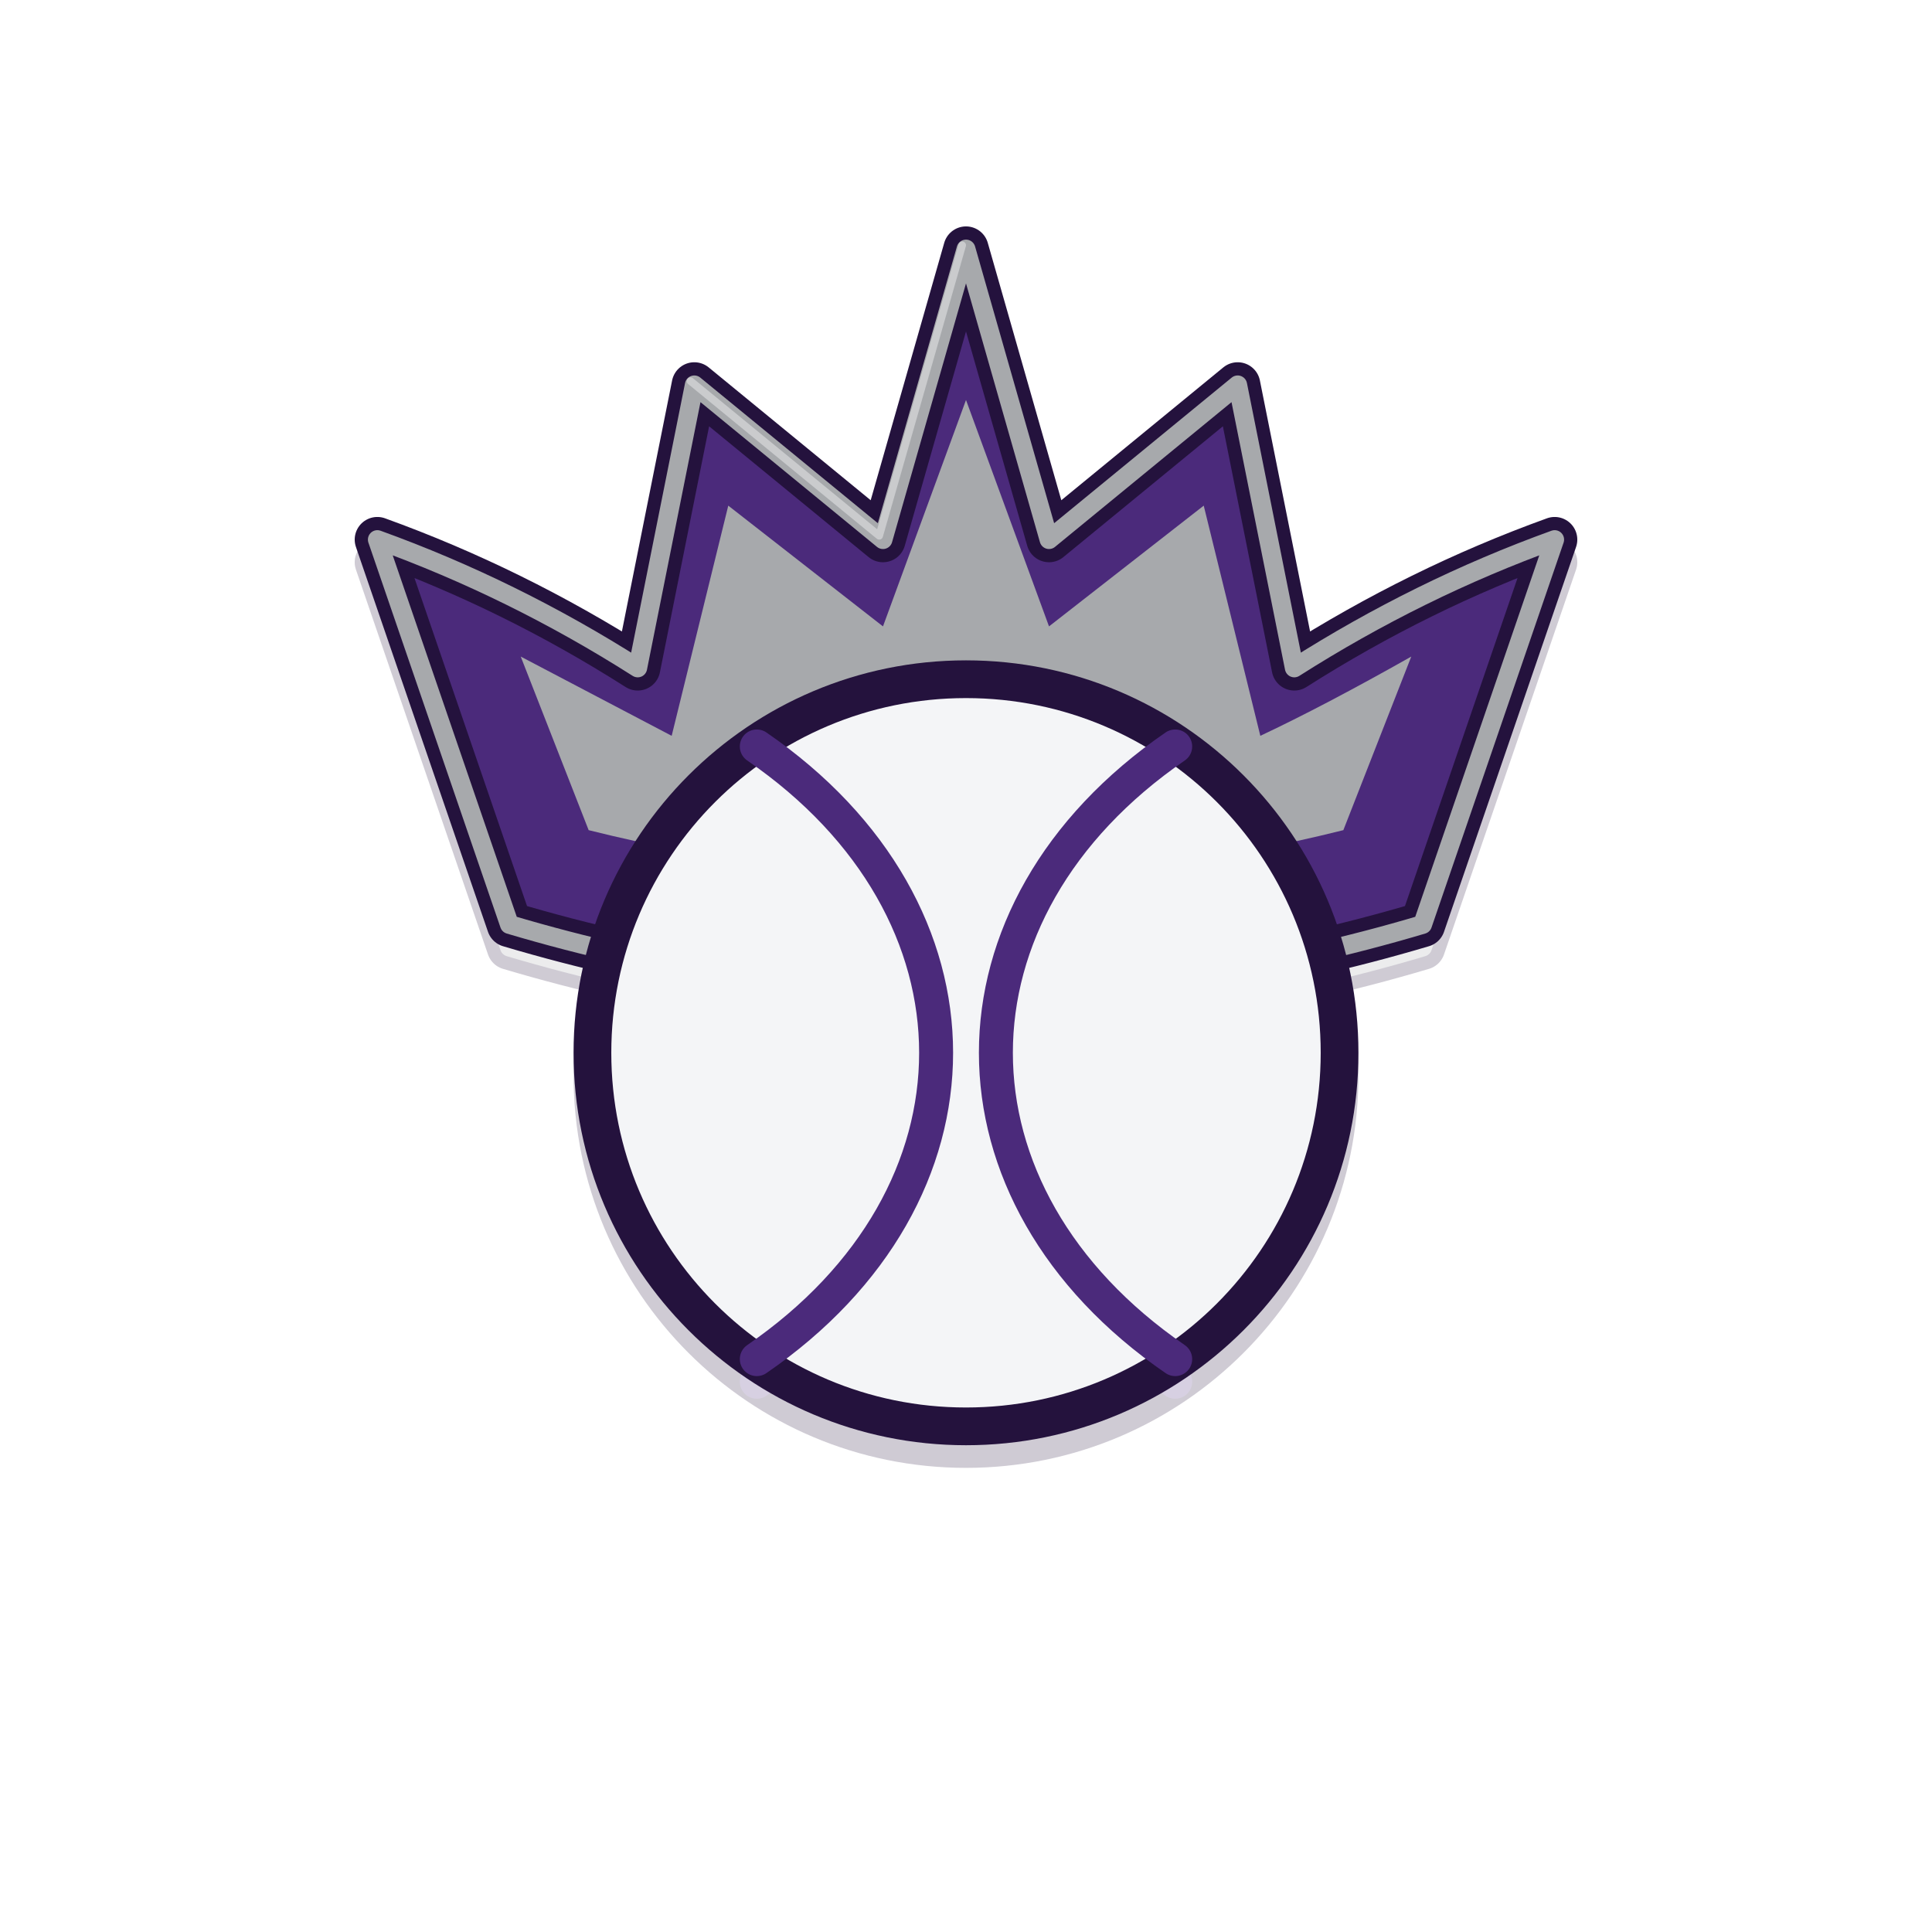
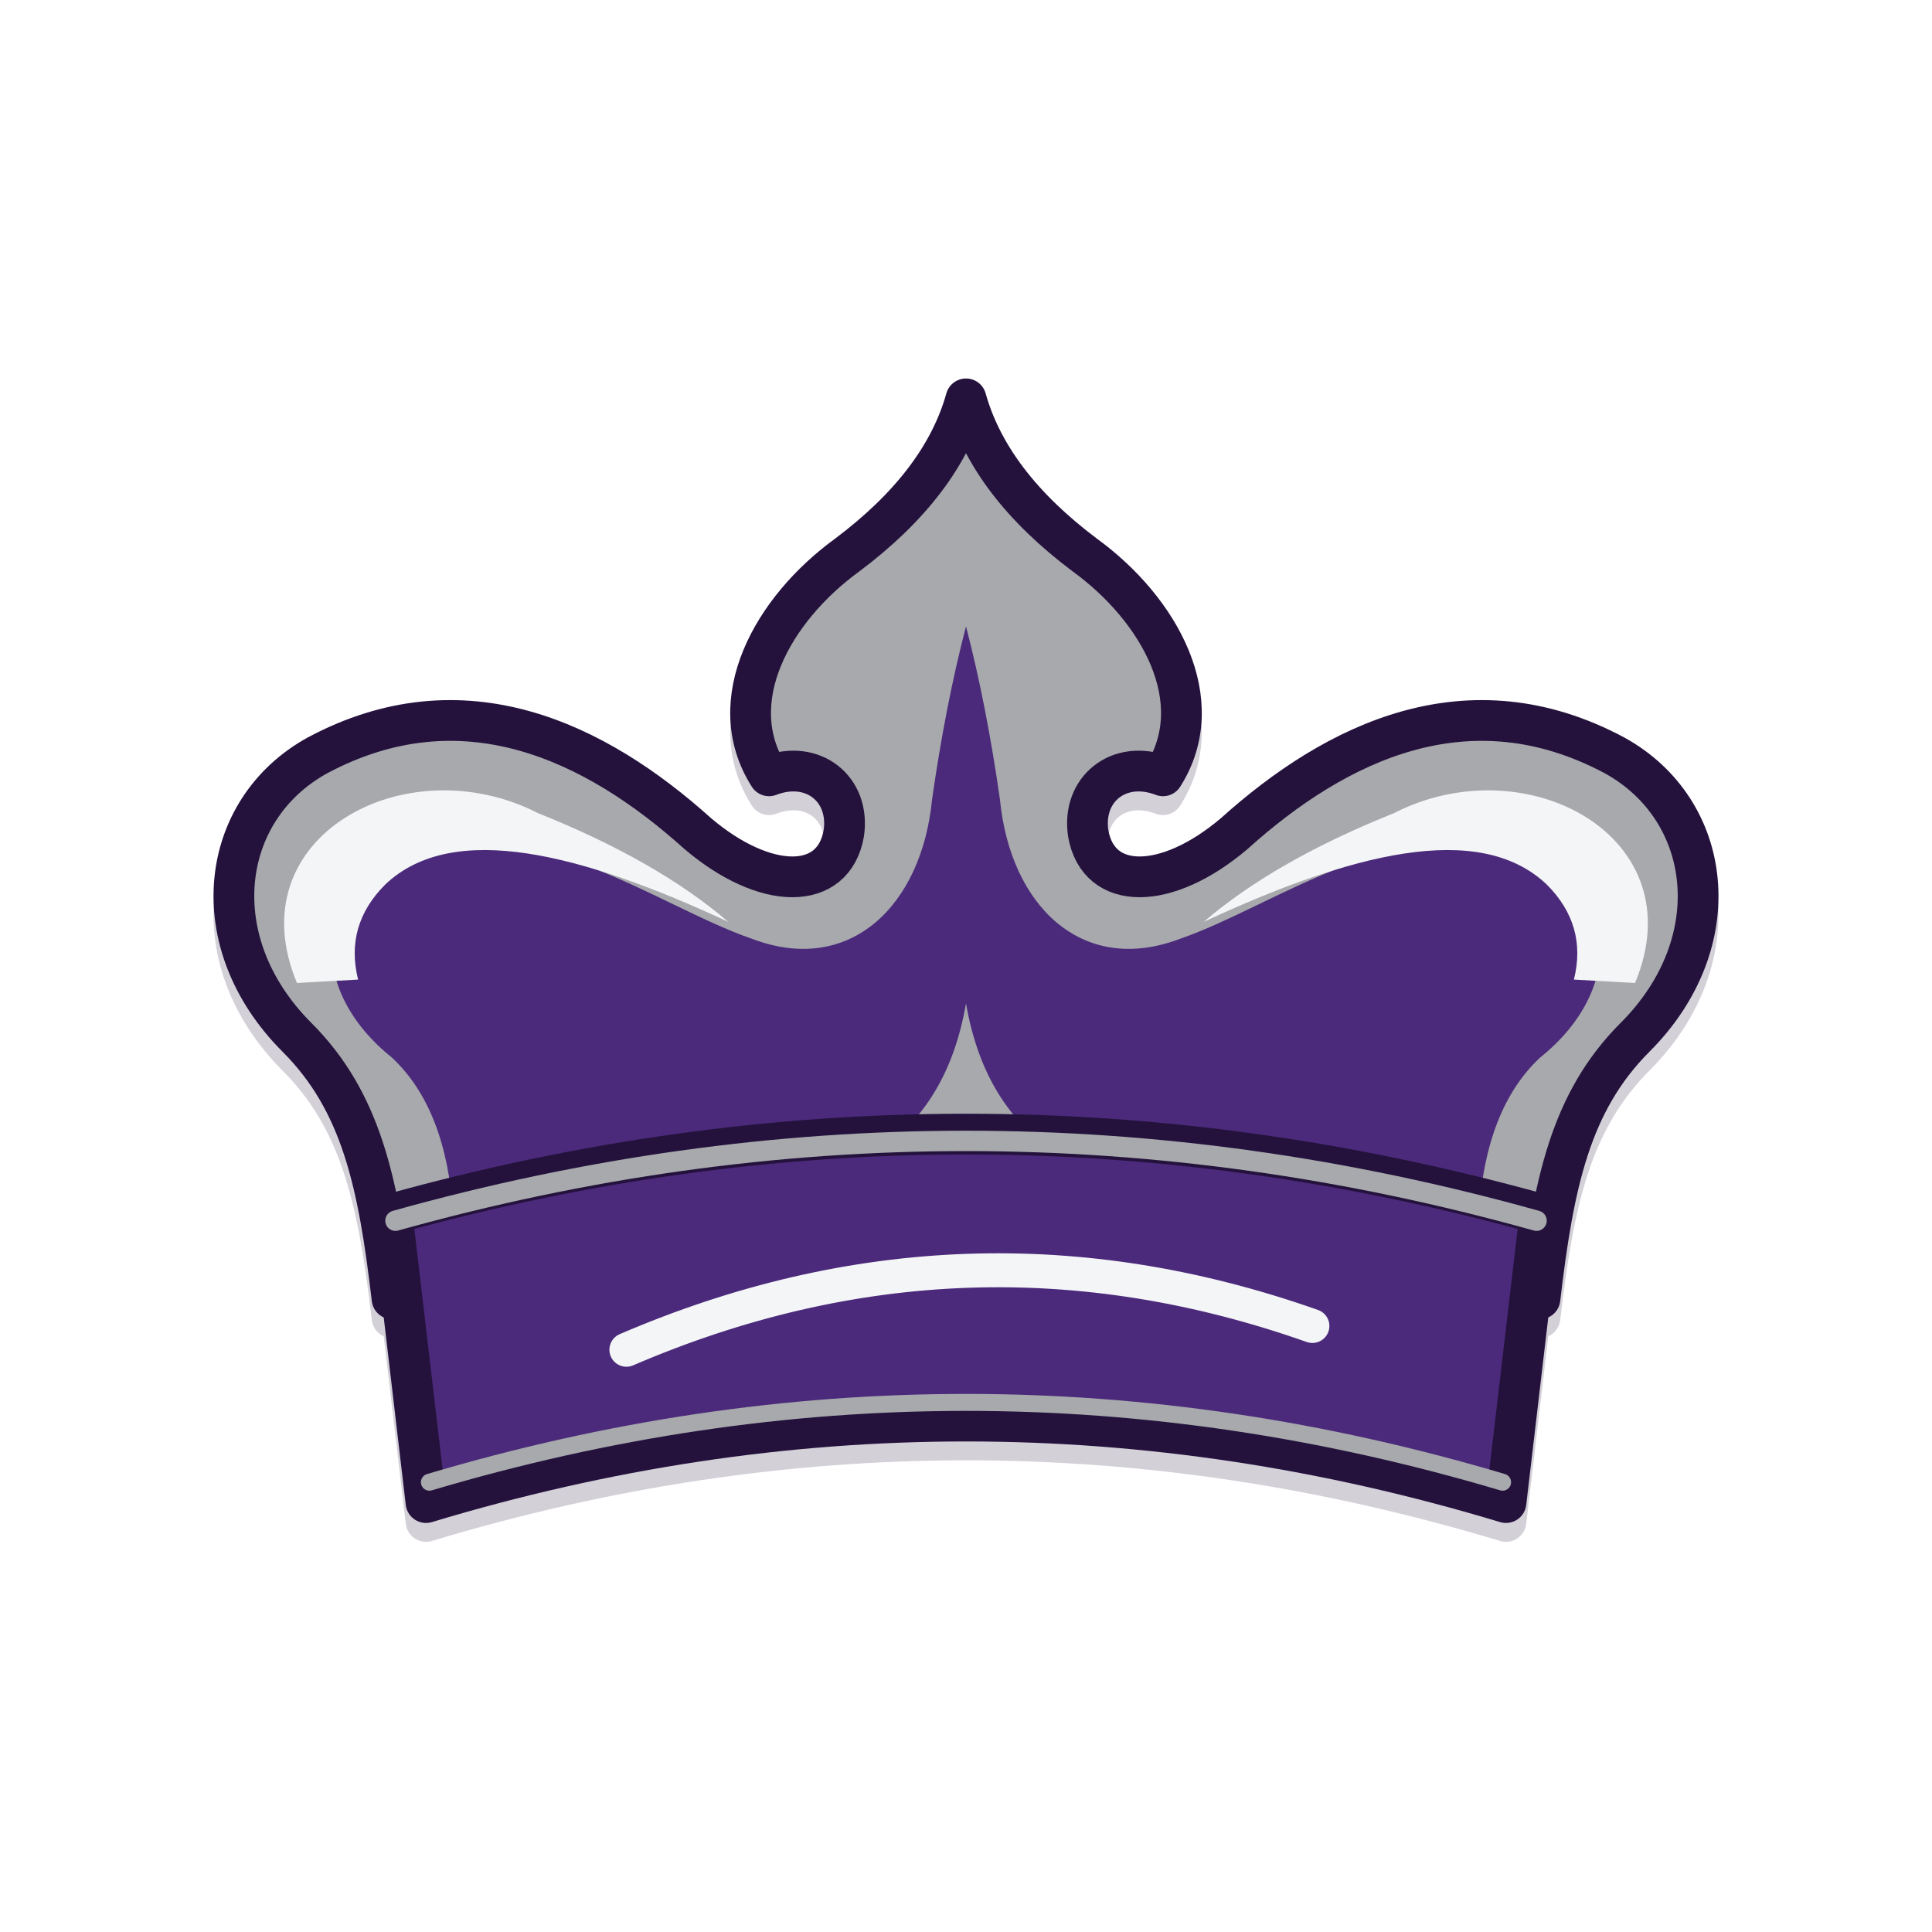
<svg xmlns="http://www.w3.org/2000/svg" width="512" height="512" viewBox="0 0 512 512">
-   <g transform="translate(0 6)" opacity="0.22">
-     <g>
-       <path d="M100 143 Q136 156 169 177 L184 102 L234 143 L256 66 L278 143 L328 102 L343 177 Q376 156 412 143 L377 245 Q256 281 135 245Z" fill="#4B2A7B" stroke="#24123D" stroke-width="12" stroke-linejoin="round" stroke-linecap="round" />
-       <path d="M100 143 Q136 156 169 177 L184 102 L234 143 L256 66 L278 143 L328 102 L343 177 Q376 156 412 143 L377 245 Q256 281 135 245Z" fill="none" stroke="#A7A9AC" stroke-width="5" stroke-linejoin="round" stroke-linecap="round" />
-       <path d="M138 174 L156 220 Q256 245 356 220 L374 174 Q351 187 334 195 L319 134 L278 166 L256 106 L234 166 L193 134 L178 195Z" fill="#A7A9AC" />
+   <g transform="translate(0 5)" opacity="0.20">
+     <g transform="translate(256 256) scale(0.90) translate(-256 -256)">
      <g>
-         <circle cx="256" cy="279" r="99" fill="#F4F5F7" stroke="#24123D" stroke-width="10" />
-         <path d="M311.440 197.820 C248.080 241.380 248.080 316.620 311.440 360.180" fill="none" stroke="#4B2A7B" stroke-width="9" stroke-linejoin="round" stroke-linecap="round" />
-         <path d="M200.560 197.820 C263.920 241.380 263.920 316.620 200.560 360.180" fill="none" stroke="#4B2A7B" stroke-width="9" stroke-linejoin="round" stroke-linecap="round" />
+         <path d="M87 354 C83 320 78 296 59 277 C31 249 36 210 65 194 C108 171 147 190 177 217 C197 234 217 234 220 217 C222 204 211 195 198 200 C184 178 199 151 221 135 Q249 114 256 89 Q263 114 291 135 C313 151 328 178 314 200 C301 195 290 204 292 217 C295 234 315 234 335 217 C365 190 404 171 447 194 C476 210 481 249 453 277 C434 296 429 320 425 354Z" fill="#A7A9AC" stroke="#24123D" stroke-width="12" stroke-linejoin="round" stroke-linecap="round" />
+         <path d="M87 283 C62 263 64 234 89 224 C128 209 164 238 193 248 C222 259 243 238 246 207 Q250 179 256 156 Q262 179 266 207 C269 238 290 259 319 248 C348 238 384 209 423 224 C448 234 450 263 425 283 Q409 298 407 329 Q337 305 281 310 Q261 296 256 267 Q251 296 231 310 Q175 305 105 329 Q103 298 87 283Z" fill="#4B2A7B" />
+         <path d="M59 261 C41 218 91 191 130 211 Q165 225 186 243 C143 223 105 213 85 232 Q73 244 77 260Z" fill="#F4F5F7" />
+         <path d="M453 261 C471 218 421 191 382 211 Q347 225 326 243 C369 223 407 213 427 232 Q439 244 435 260Z" fill="#F4F5F7" />
+         <path d="M87 329 Q256 282 425 329 L415 414 Q256 366 97 414Z" fill="#4B2A7B" stroke="#24123D" stroke-width="12" stroke-linejoin="round" stroke-linecap="round" />
+         <path d="M88 331 Q256 284 424 331" fill="none" stroke="#A7A9AC" stroke-width="6" stroke-linejoin="round" stroke-linecap="round" />
+         <path d="M98 408 Q256 361 414 408" fill="none" stroke="#A7A9AC" stroke-width="5" stroke-linejoin="round" stroke-linecap="round" />
+         <path d="M156 369 Q256 326 358 362" fill="none" stroke="#F4F5F7" stroke-width="10" stroke-linejoin="round" stroke-linecap="round" />
      </g>
    </g>
  </g>
-   <g id="crown-baseball-signature">
-     <path d="M100 143 Q136 156 169 177 L184 102 L234 143 L256 66 L278 143 L328 102 L343 177 Q376 156 412 143 L377 245 Q256 281 135 245Z" fill="#4B2A7B" stroke="#24123D" stroke-width="12" stroke-linejoin="round" stroke-linecap="round" />
-     <path d="M100 143 Q136 156 169 177 L184 102 L234 143 L256 66 L278 143 L328 102 L343 177 Q376 156 412 143 L377 245 Q256 281 135 245Z" fill="none" stroke="#A7A9AC" stroke-width="5" stroke-linejoin="round" stroke-linecap="round" />
-     <path d="M138 174 L156 220 Q256 245 356 220 L374 174 Q351 187 334 195 L319 134 L278 166 L256 106 L234 166 L193 134 L178 195Z" fill="#A7A9AC" />
-     <g id="baseball-and-stitches">
-       <circle cx="256" cy="279" r="99" fill="#F4F5F7" stroke="#24123D" stroke-width="10" />
-       <path d="M311.440 197.820 C248.080 241.380 248.080 316.620 311.440 360.180" fill="none" stroke="#4B2A7B" stroke-width="9" stroke-linejoin="round" stroke-linecap="round" />
-       <path d="M200.560 197.820 C263.920 241.380 263.920 316.620 200.560 360.180" fill="none" stroke="#4B2A7B" stroke-width="9" stroke-linejoin="round" stroke-linecap="round" />
+   <g transform="translate(256 256) scale(0.90) translate(-256 -256)">
+     <g id="crown-baseball-signature">
+       <path d="M87 354 C83 320 78 296 59 277 C31 249 36 210 65 194 C108 171 147 190 177 217 C197 234 217 234 220 217 C222 204 211 195 198 200 C184 178 199 151 221 135 Q249 114 256 89 Q263 114 291 135 C313 151 328 178 314 200 C301 195 290 204 292 217 C295 234 315 234 335 217 C365 190 404 171 447 194 C476 210 481 249 453 277 C434 296 429 320 425 354Z" fill="#A7A9AC" stroke="#24123D" stroke-width="12" stroke-linejoin="round" stroke-linecap="round" />
+       <path d="M87 283 C62 263 64 234 89 224 C128 209 164 238 193 248 C222 259 243 238 246 207 Q250 179 256 156 Q262 179 266 207 C269 238 290 259 319 248 C348 238 384 209 423 224 C448 234 450 263 425 283 Q409 298 407 329 Q337 305 281 310 Q261 296 256 267 Q251 296 231 310 Q175 305 105 329 Q103 298 87 283Z" fill="#4B2A7B" />
+       <path d="M59 261 C41 218 91 191 130 211 Q165 225 186 243 C143 223 105 213 85 232 Q73 244 77 260Z" fill="#F4F5F7" />
+       <path d="M453 261 C471 218 421 191 382 211 Q347 225 326 243 C369 223 407 213 427 232 Q439 244 435 260Z" fill="#F4F5F7" />
+       <path d="M87 329 Q256 282 425 329 L415 414 Q256 366 97 414Z" fill="#4B2A7B" stroke="#24123D" stroke-width="12" stroke-linejoin="round" stroke-linecap="round" />
+       <path d="M88 331 Q256 284 424 331" fill="none" stroke="#A7A9AC" stroke-width="6" stroke-linejoin="round" stroke-linecap="round" />
+       <path d="M98 408 Q256 361 414 408" fill="none" stroke="#A7A9AC" stroke-width="5" stroke-linejoin="round" stroke-linecap="round" />
+       <path d="M156 369 Q256 326 358 362" fill="none" stroke="#F4F5F7" stroke-width="10" stroke-linejoin="round" stroke-linecap="round" />
    </g>
  </g>
-   <path d="M184 102 L234 143 L256 66" fill="none" stroke="#F4F5F7" stroke-width="2" stroke-linejoin="round" stroke-linecap="round" opacity="0.45" transform="translate(-1 -1)" />
</svg>
